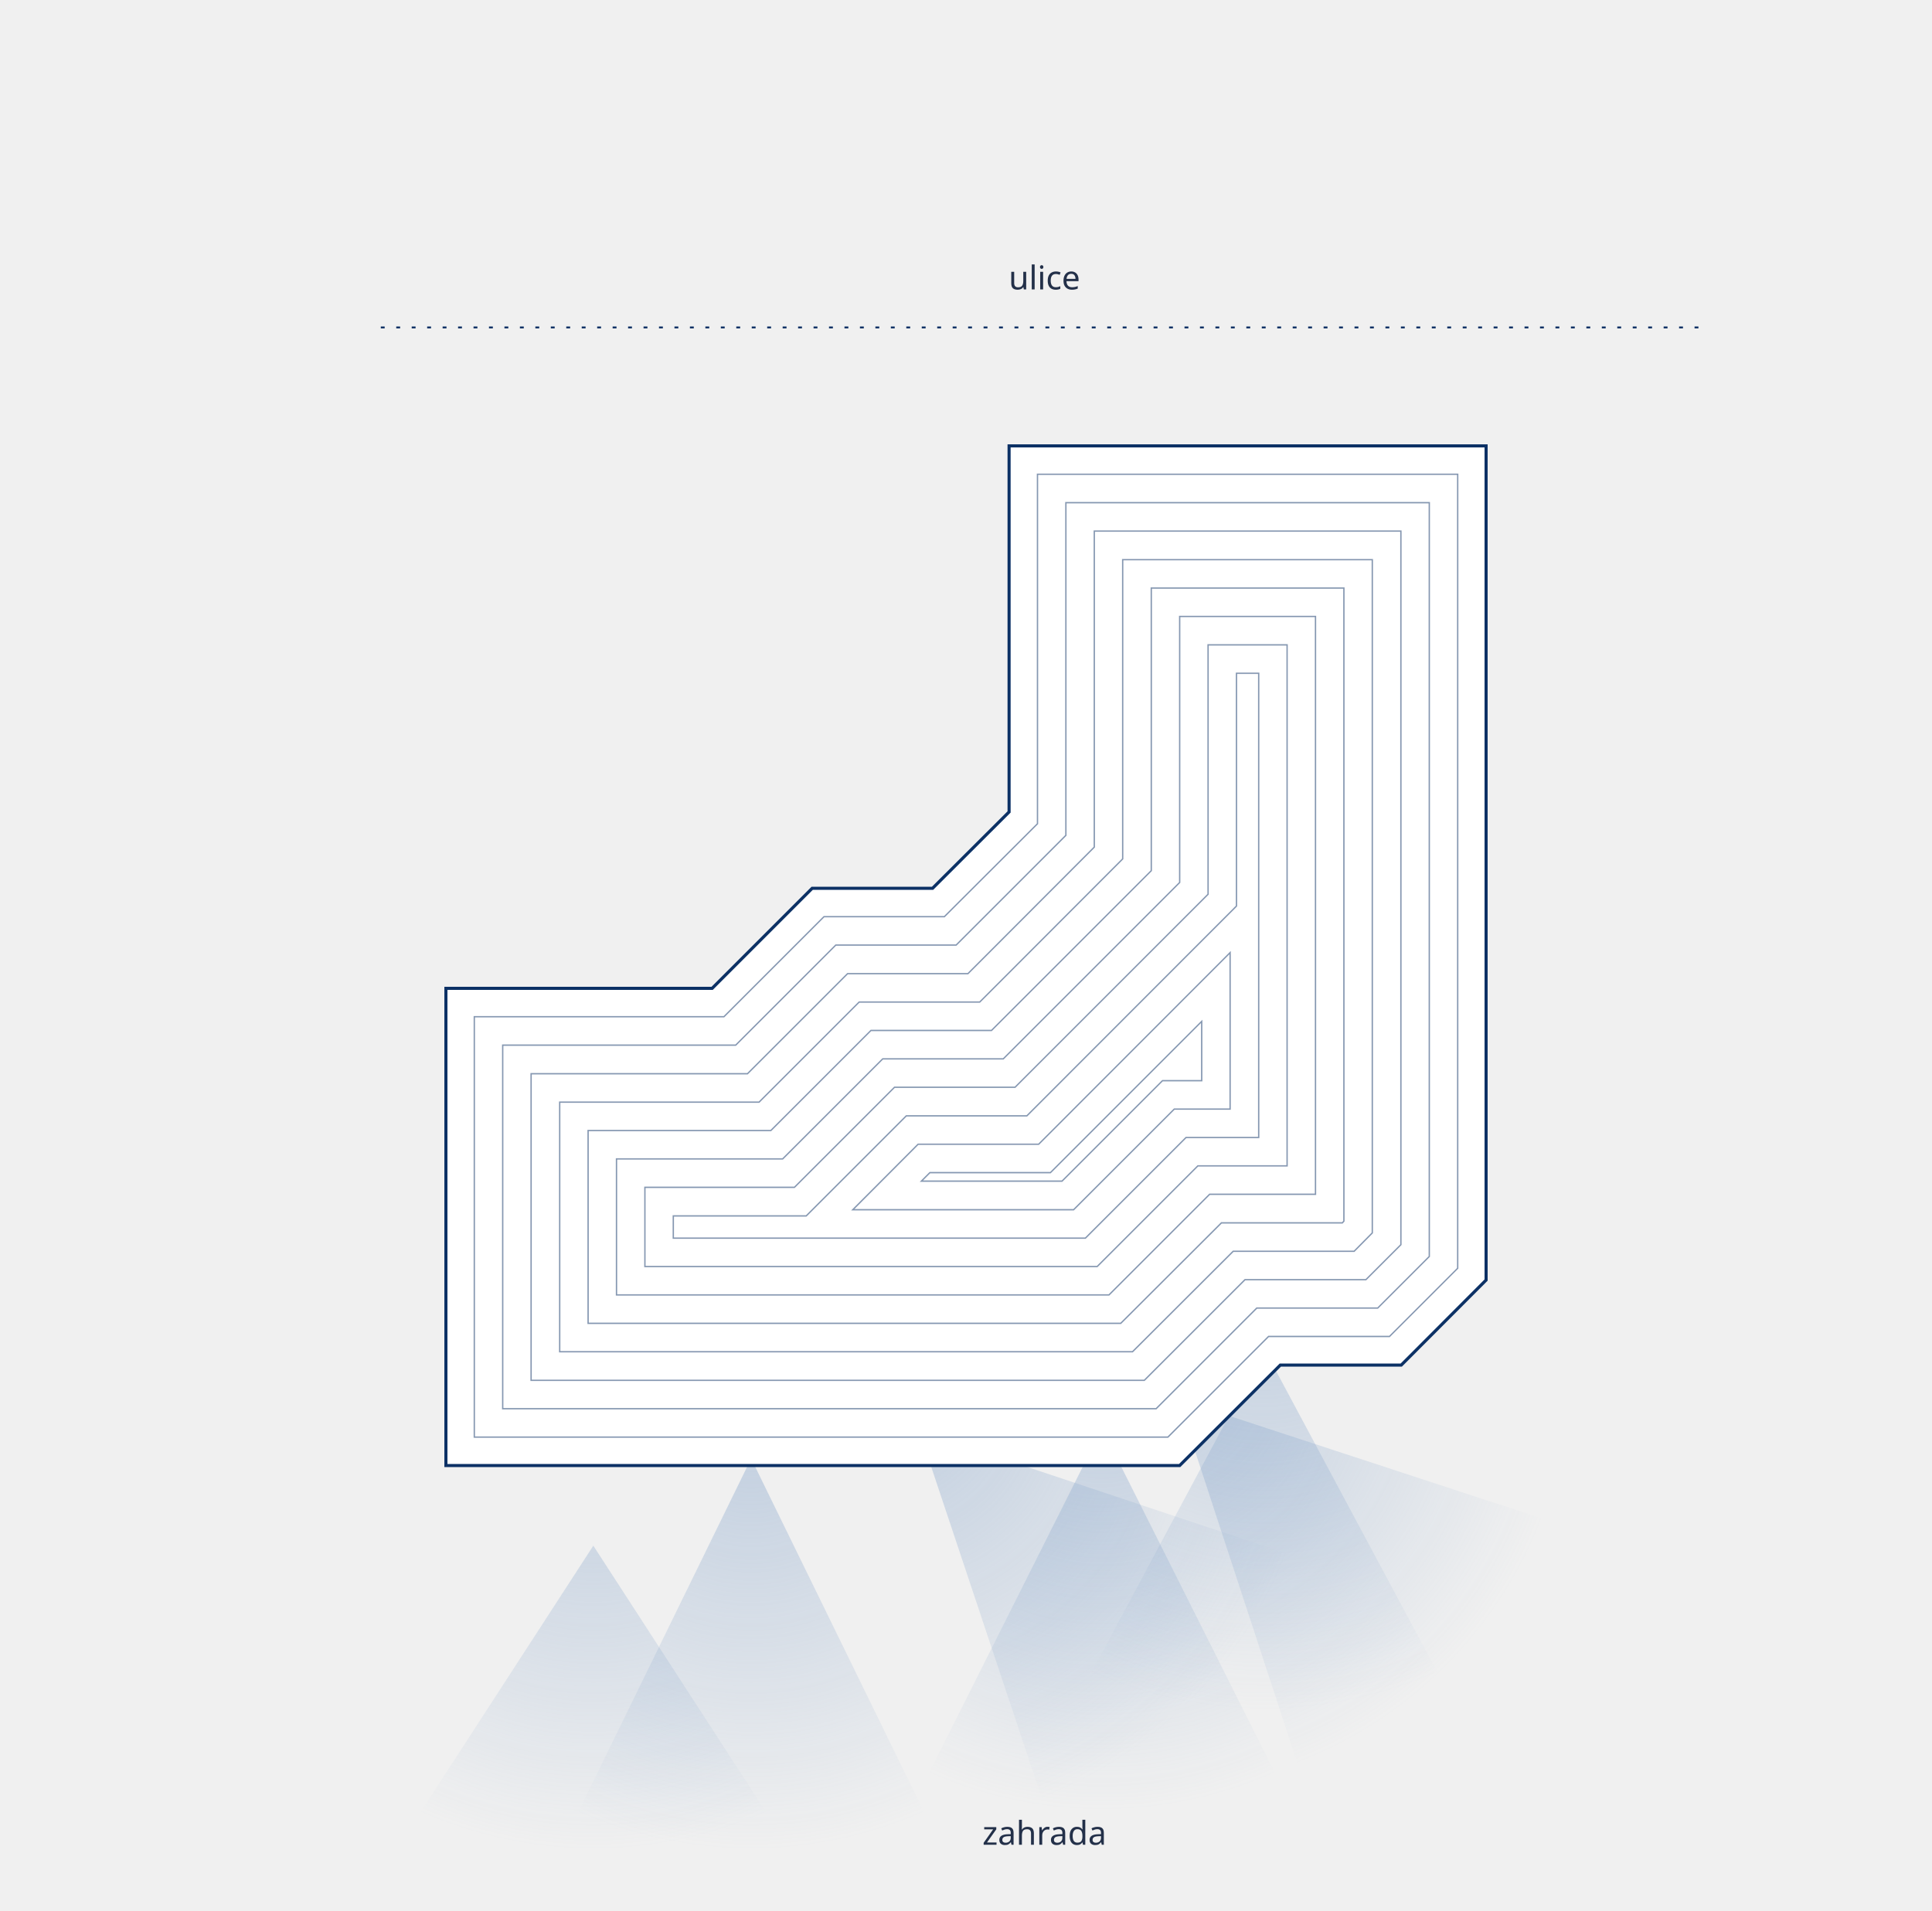
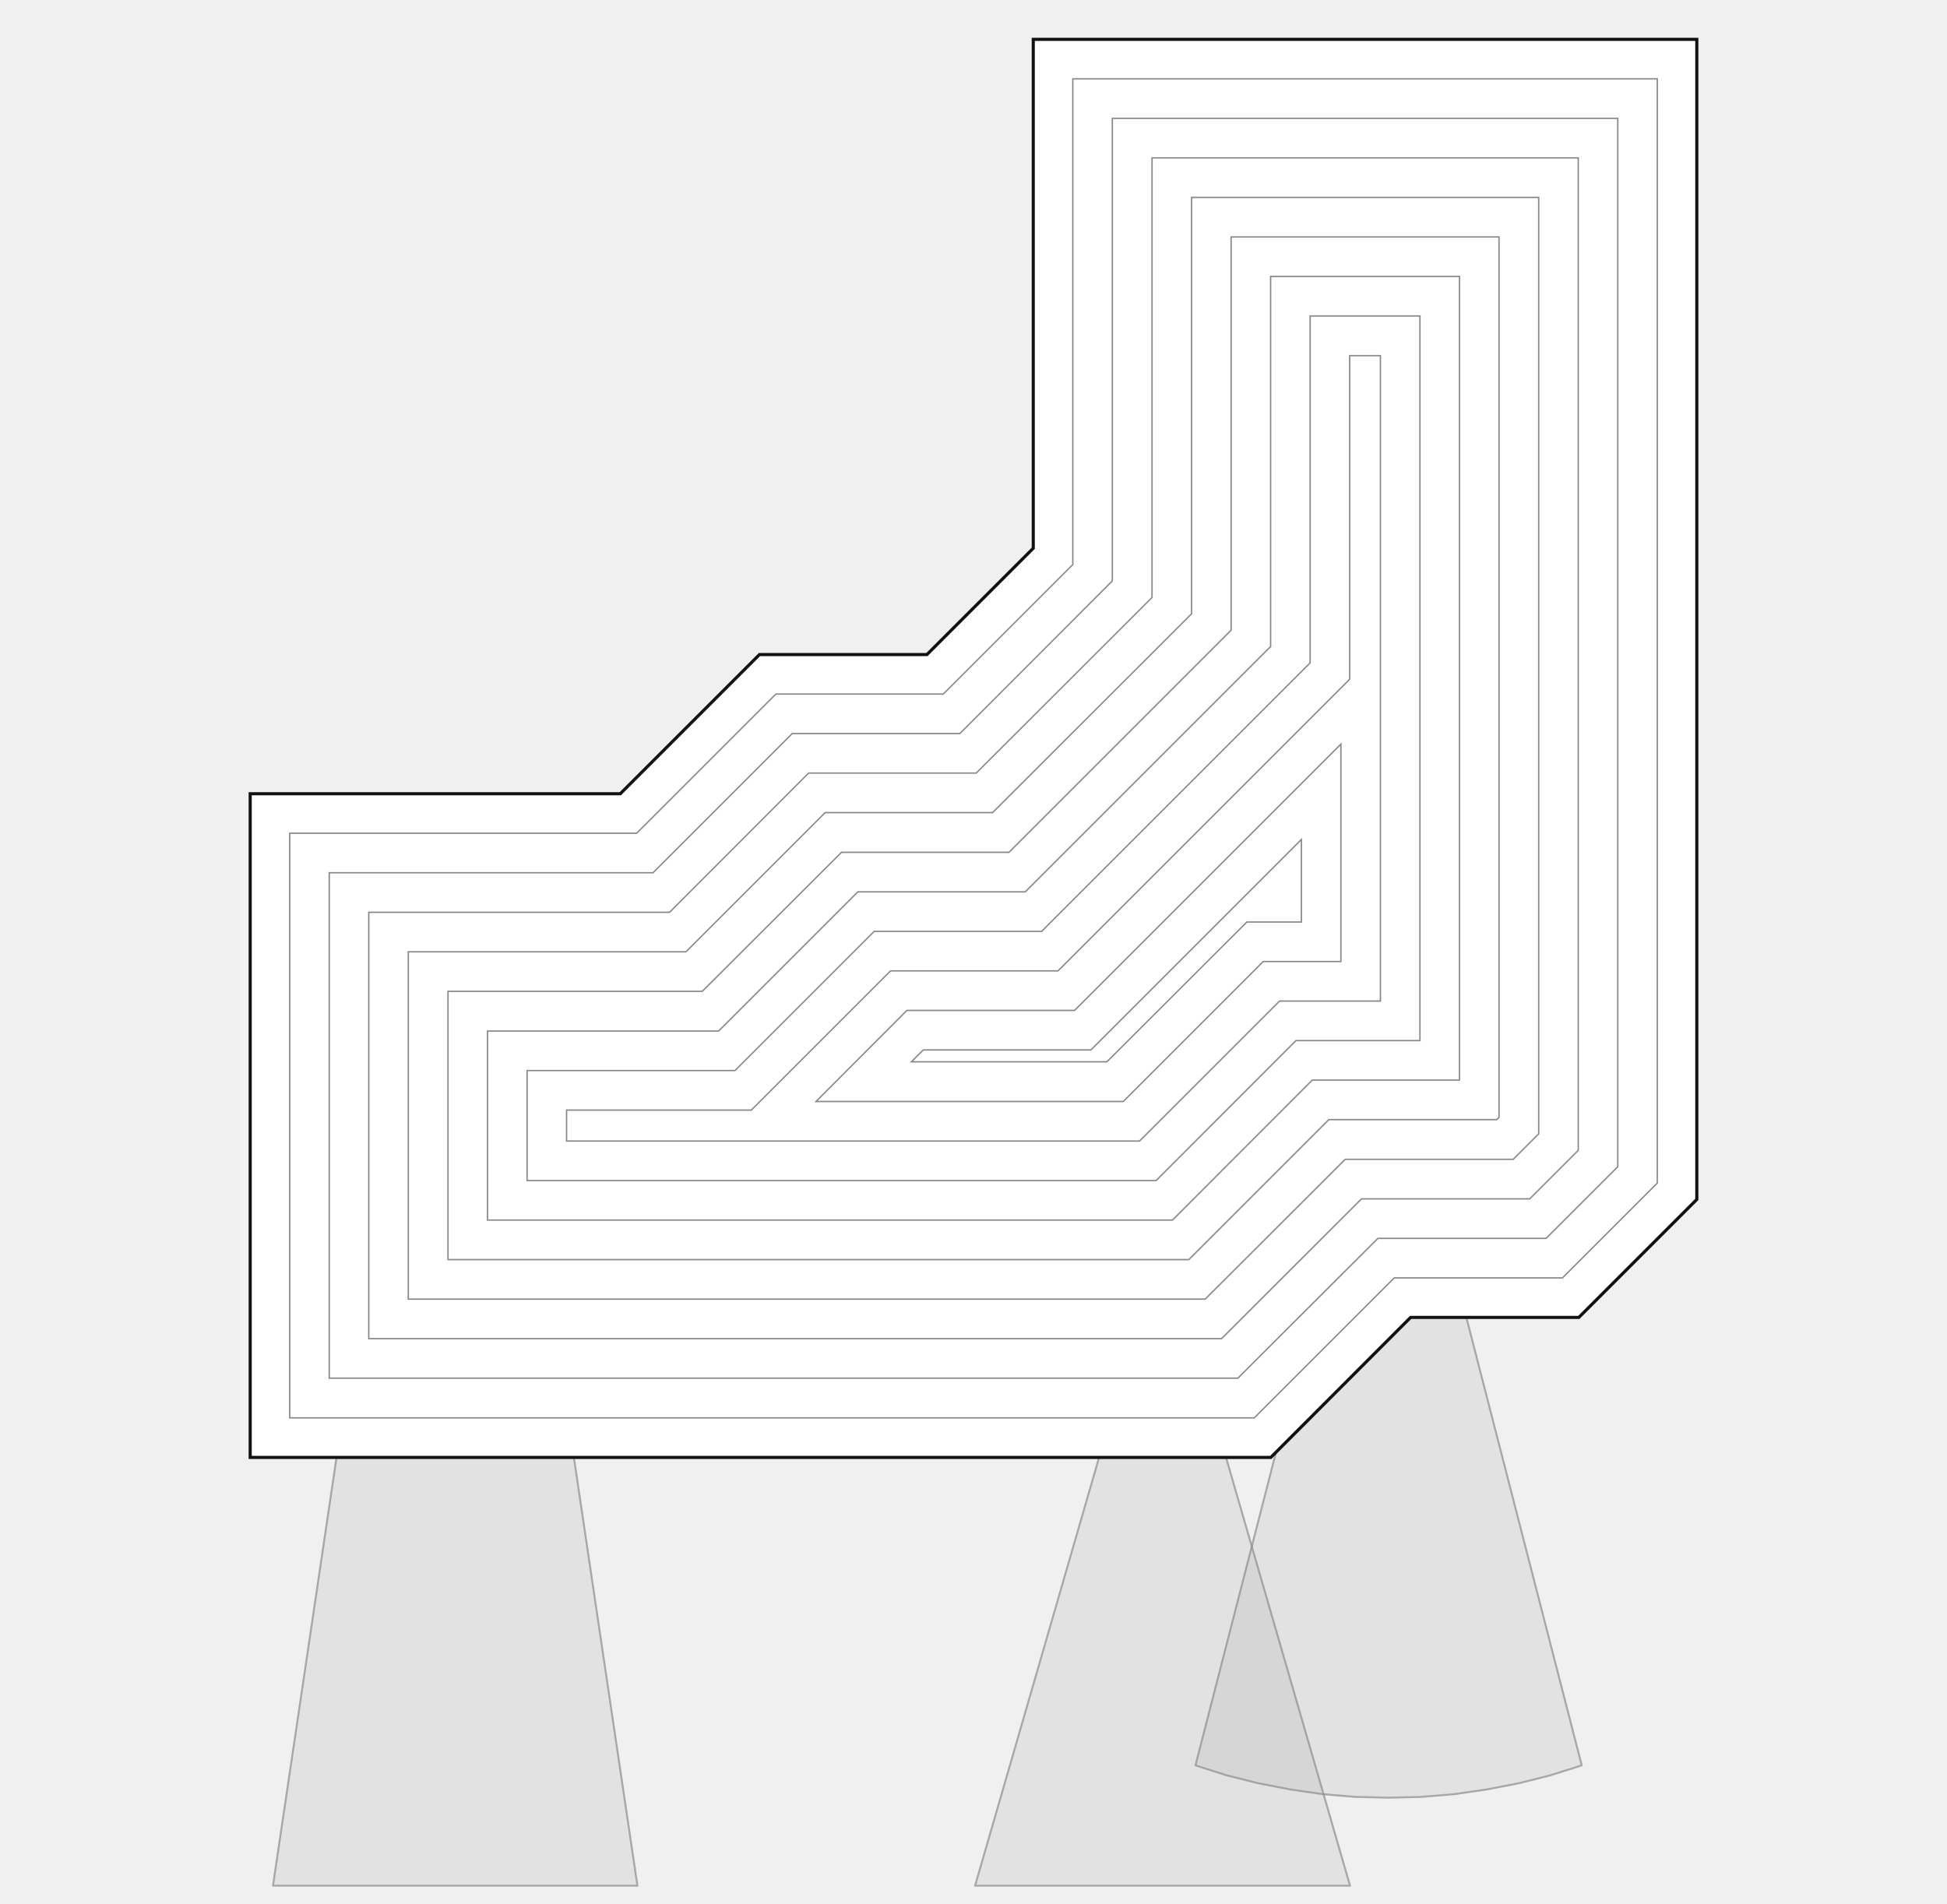
- <svg xmlns="http://www.w3.org/2000/svg" viewBox="0 0 1000 989" class="roofplan" role="img" aria-label="Půdorys střechy domu 232j67 s výhledy z oken do zahrady">
-   <defs>
-     <radialGradient id="v0" gradientUnits="userSpaceOnUse" cx="307.1" cy="736.9" r="220.8">
-       <stop offset="0" stop-color="#81A1C9" stop-opacity=".42" />
-       <stop offset=".55" stop-color="#81A1C9" stop-opacity=".2" />
-       <stop offset="1" stop-color="#81A1C9" stop-opacity="0" />
-     </radialGradient>
-     <radialGradient id="v1" gradientUnits="userSpaceOnUse" cx="388.8" cy="736.9" r="220.8">
-       <stop offset="0" stop-color="#81A1C9" stop-opacity=".42" />
-       <stop offset=".55" stop-color="#81A1C9" stop-opacity=".2" />
-       <stop offset="1" stop-color="#81A1C9" stop-opacity="0" />
-     </radialGradient>
-     <radialGradient id="v2" gradientUnits="userSpaceOnUse" cx="460.3" cy="725.2" r="220.8">
-       <stop offset="0" stop-color="#81A1C9" stop-opacity=".42" />
-       <stop offset=".55" stop-color="#81A1C9" stop-opacity=".2" />
-       <stop offset="1" stop-color="#81A1C9" stop-opacity="0" />
-     </radialGradient>
-     <radialGradient id="v3" gradientUnits="userSpaceOnUse" cx="570.4" cy="716.6" r="220.8">
-       <stop offset="0" stop-color="#81A1C9" stop-opacity=".42" />
-       <stop offset=".55" stop-color="#81A1C9" stop-opacity=".2" />
-       <stop offset="1" stop-color="#81A1C9" stop-opacity="0" />
-     </radialGradient>
-     <radialGradient id="v4" gradientUnits="userSpaceOnUse" cx="592.6" cy="707.1" r="220.8">
-       <stop offset="0" stop-color="#81A1C9" stop-opacity=".42" />
-       <stop offset=".55" stop-color="#81A1C9" stop-opacity=".2" />
-       <stop offset="1" stop-color="#81A1C9" stop-opacity="0" />
-     </radialGradient>
-     <radialGradient id="v5" gradientUnits="userSpaceOnUse" cx="654.5" cy="664.5" r="220.8">
-       <stop offset="0" stop-color="#81A1C9" stop-opacity=".42" />
-       <stop offset=".55" stop-color="#81A1C9" stop-opacity=".2" />
-       <stop offset="1" stop-color="#81A1C9" stop-opacity="0" />
-     </radialGradient>
-   </defs>
-   <g class="rays">
-     <path fill="url(#v0)" style="transform-origin:307.1px 736.9px" d="M396.9 938.6 L382.6 944.4 L368.0 949.1 L353.0 952.9 L337.8 955.6 L322.5 957.2 L307.1 957.7 L291.7 957.2 L276.4 955.6 L261.2 952.9 L246.2 949.1 L231.6 944.4 L217.3 938.6 L307.1 800.1 L396.9 938.6 Z" />
-     <path fill="url(#v1)" style="transform-origin:388.8px 736.9px" d="M478.6 938.6 L464.3 944.4 L449.6 949.1 L434.7 952.9 L419.5 955.6 L404.2 957.2 L388.8 957.7 L373.4 957.2 L358.1 955.6 L342.9 952.9 L327.9 949.1 L313.3 944.4 L299.0 938.6 L388.8 755.0 L478.6 938.6 Z" />
-     <path fill="url(#v2)" style="transform-origin:460.3px 725.2px" d="M666.4 804.3 L660.4 818.5 L653.4 832.2 L645.5 845.4 L636.6 858.1 L626.9 870.0 L616.4 881.3 L605.1 891.8 L593.2 901.5 L580.5 910.4 L567.3 918.3 L553.6 925.3 L539.4 931.3 L475.8 740.7 L666.4 804.3 Z" />
-     <path fill="url(#v3)" style="transform-origin:570.4px 716.6px" d="M660.2 918.3 L645.9 924.1 L631.2 928.8 L616.3 932.6 L601.1 935.2 L585.8 936.8 L570.4 937.4 L555.0 936.8 L539.6 935.2 L524.5 932.6 L509.5 928.8 L494.8 924.1 L480.6 918.3 L570.4 739.4 L660.2 918.3 Z" />
-     <path fill="url(#v4)" style="transform-origin:592.6px 707.1px" d="M798.7 786.2 L792.7 800.4 L785.7 814.1 L777.7 827.3 L768.9 839.9 L759.2 851.9 L748.7 863.2 L737.4 873.7 L725.4 883.4 L712.8 892.2 L699.6 900.2 L685.9 907.2 L671.7 913.2 L609.7 724.2 L798.7 786.2 Z" />
-     <path fill="url(#v5)" style="transform-origin:654.5px 664.5px" d="M744.3 866.2 L730.0 872.0 L715.3 876.8 L700.4 880.5 L685.2 883.2 L669.9 884.8 L654.5 885.3 L639.1 884.8 L623.7 883.2 L608.6 880.5 L593.6 876.8 L578.9 872.0 L564.7 866.2 L654.5 698.5 L744.3 866.2 Z" />
+ <svg xmlns="http://www.w3.org/2000/svg" viewBox="0 0 1000 978" class="roofplan" role="img" aria-label="Půdorys střechy domu 232j67 s výhledy z oken do zahrady">
+   <defs />
+   <g class="rays" fill="#8C8C8C" fill-opacity=".14" stroke="#8C8C8C" stroke-width="1" stroke-opacity=".7" stroke-linejoin="round">
+     <path style="transform-origin:233.8px 718.6px" d="M266.1 718.6 L290.3 718.6 L327.4 968.6 L140.2 968.6 L177.3 718.6 L266.1 718.6 Z" />
+     <path style="transform-origin:713.2px 618.7px" d="M662.9 919.2 L646.3 916.0 L630.0 911.9 L614.0 906.8 L688.1 618.7 L738.2 618.7 L812.4 906.8 L796.3 911.9 L780.0 916.0 L763.4 919.2 L746.8 921.6 L730.0 923.0 L713.2 923.4 L696.3 923.0 L679.5 921.6 L662.9 919.2 Z" />
+     <path style="transform-origin:597.1px 690.6px" d="M612.9 690.6 L693.4 968.6 L500.8 968.6 L581.3 690.6 L612.9 690.6 Z" />
  </g>
-   <g class="roof" fill="#fff" stroke="#0C3165" stroke-width="1">
-     <path class="eave" stroke-width="1.6" d="M522.3 230.8 L769.2 230.8 L769.2 662.6 L725.3 706.6 L662.7 706.6 L610.6 758.6 L230.8 758.6 L230.8 511.6 L368.6 511.6 L420.4 459.8 L482.7 459.8 L522.3 420.3 L522.3 230.8 Z" />
+   <g class="roof" fill="#fff" stroke="#111111" stroke-width="1">
+     <path class="eave" stroke-width="1.6" d="M530.7 20.2 L871.5 20.2 L871.5 616.1 L810.9 676.7 L724.5 676.7 L652.7 748.6 L128.5 748.6 L128.5 407.7 L318.6 407.7 L390.1 336.2 L476.1 336.2 L530.7 281.6 L530.7 20.2 Z" />
  </g>
-   <g class="contours" fill="none" stroke="#0C3165" stroke-width=".7" stroke-opacity=".5">
-     <path d="M537.0 245.5 L754.5 245.5 L754.5 656.5 L719.2 691.8 L656.6 691.8 L604.5 743.9 L245.5 743.9 L245.5 526.3 L374.7 526.3 L426.5 474.5 L488.8 474.5 L537.0 426.4 L537.0 245.5 Z" />
-     <path d="M551.7 260.2 L739.8 260.2 L739.8 650.4 L713.1 677.1 L650.5 677.1 L598.4 729.2 L260.2 729.2 L260.2 541.0 L380.8 541.0 L432.6 489.2 L494.9 489.2 L551.7 432.4 L551.7 260.2 Z" />
-     <path d="M566.4 274.9 L725.1 274.9 L725.1 644.3 L707.0 662.4 L644.4 662.4 L592.3 714.5 L274.9 714.5 L274.9 555.8 L386.9 555.8 L438.7 504.0 L501.0 504.0 L566.4 438.5 L566.4 274.9 Z" />
-     <path d="M581.1 289.7 L710.3 289.7 L710.3 638.2 L700.9 647.7 L638.3 647.7 L586.2 699.7 L289.7 699.7 L289.7 570.5 L392.9 570.5 L444.7 518.7 L507.1 518.7 L581.1 444.6 L581.1 289.7 Z" />
-     <path d="M595.9 304.4 L695.6 304.4 L695.6 632.1 L694.8 633.0 L632.2 633.0 L580.1 685.0 L304.4 685.0 L304.4 585.2 L399.0 585.2 L450.8 533.4 L513.2 533.4 L595.9 450.7 L595.9 304.4 Z" />
-     <path d="M610.6 319.1 L680.9 319.1 L680.9 618.2 L626.1 618.2 L574.0 670.3 L319.1 670.3 L319.1 599.9 L405.1 599.9 L456.9 548.1 L519.3 548.1 L610.6 456.8 L610.6 319.1 Z" />
-     <path d="M625.3 333.8 L666.2 333.8 L666.2 603.5 L620.0 603.5 L567.9 655.6 L333.8 655.6 L333.8 614.6 L411.2 614.6 L463.0 562.8 L525.4 562.8 L625.3 462.9 L625.3 333.8 Z" />
-     <path d="M640.0 348.5 L651.5 348.5 L651.5 588.8 L613.9 588.8 L561.8 640.9 L348.5 640.9 L348.5 629.4 L417.3 629.4 L469.1 577.6 L531.5 577.6 L640.0 469.0 L640.0 348.5 Z" />
-     <path d="M441.4 626.2 L475.2 592.3 L537.6 592.3 L636.7 493.1 L636.7 574.1 L607.8 574.1 L555.7 626.2 L441.4 626.2 Z" />
-     <path d="M476.9 611.4 L481.3 607.0 L543.7 607.0 L622.0 528.7 L622.0 559.4 L601.7 559.4 L549.7 611.4 L476.9 611.4 Z" />
-   </g>
-   <g stroke="#0C3165" stroke-width="1" stroke-dasharray="2 6">
-     <line class="street" x1="197.1" y1="169.5" x2="884.0" y2="169.5" />
-   </g>
-   <g font-family="Tahoma, Verdana, sans-serif" font-size="17" fill="#233049" text-anchor="middle">
-     <text x="540.6" y="149.8">ulice</text>
-     <text x="540.6" y="954.9">zahrada</text>
+   <g class="contours" fill="none" stroke="#111111" stroke-width=".7" stroke-opacity=".5">
+     <path d="M551.0 40.5 L851.2 40.5 L851.2 607.7 L802.5 656.4 L716.1 656.4 L644.2 728.3 L148.8 728.3 L148.8 428.0 L327.0 428.0 L398.5 356.5 L484.5 356.5 L551.0 290.0 L551.0 40.5 Z" />
+     <path d="M571.3 60.8 L830.9 60.8 L830.9 599.3 L794.1 636.1 L707.7 636.1 L635.8 707.9 L169.1 707.9 L169.1 448.3 L335.4 448.3 L406.9 376.8 L493.0 376.8 L571.3 298.4 L571.3 60.8 Z" />
+     <path d="M591.7 81.1 L810.6 81.1 L810.6 590.9 L785.7 615.8 L699.3 615.8 L627.4 687.6 L189.4 687.6 L189.4 468.6 L343.9 468.6 L415.3 397.1 L501.4 397.1 L591.7 306.9 L591.7 81.1 Z" />
+     <path d="M612.0 101.4 L790.3 101.4 L790.3 582.4 L777.2 595.5 L690.9 595.5 L619.0 667.3 L209.7 667.3 L209.7 488.9 L352.3 488.9 L423.8 417.4 L509.8 417.4 L612.0 315.3 L612.0 101.4 Z" />
+     <path d="M632.3 121.7 L769.9 121.7 L769.9 574.0 L768.8 575.1 L682.5 575.1 L610.6 647.0 L230.1 647.0 L230.1 509.2 L360.7 509.2 L432.2 437.8 L518.2 437.8 L632.3 323.7 L632.3 121.7 Z" />
+     <path d="M652.6 142.0 L749.6 142.0 L749.6 554.8 L674.0 554.8 L602.2 626.7 L250.4 626.7 L250.4 529.6 L369.1 529.6 L440.6 458.1 L526.6 458.1 L652.6 332.1 L652.6 142.0 Z" />
+     <path d="M672.9 162.3 L729.3 162.3 L729.3 534.5 L665.6 534.5 L593.8 606.4 L270.7 606.4 L270.7 549.9 L377.5 549.9 L449.0 478.4 L535.0 478.4 L672.9 340.5 L672.9 162.3 Z" />
+     <path d="M693.2 182.7 L709.0 182.7 L709.0 514.2 L657.2 514.2 L585.3 586.1 L291.0 586.1 L291.0 570.2 L385.9 570.2 L457.4 498.7 L543.4 498.7 L693.2 348.9 L693.2 182.7 Z" />
+     <path d="M419.1 565.8 L465.8 519.0 L551.9 519.0 L688.7 382.2 L688.7 493.9 L648.8 493.9 L576.9 565.8 L419.1 565.8 Z" />
+     <path d="M468.1 545.4 L474.2 539.3 L560.3 539.3 L668.4 431.2 L668.4 473.6 L640.4 473.6 L568.5 545.4 L468.1 545.4 Z" />
  </g>
</svg>
